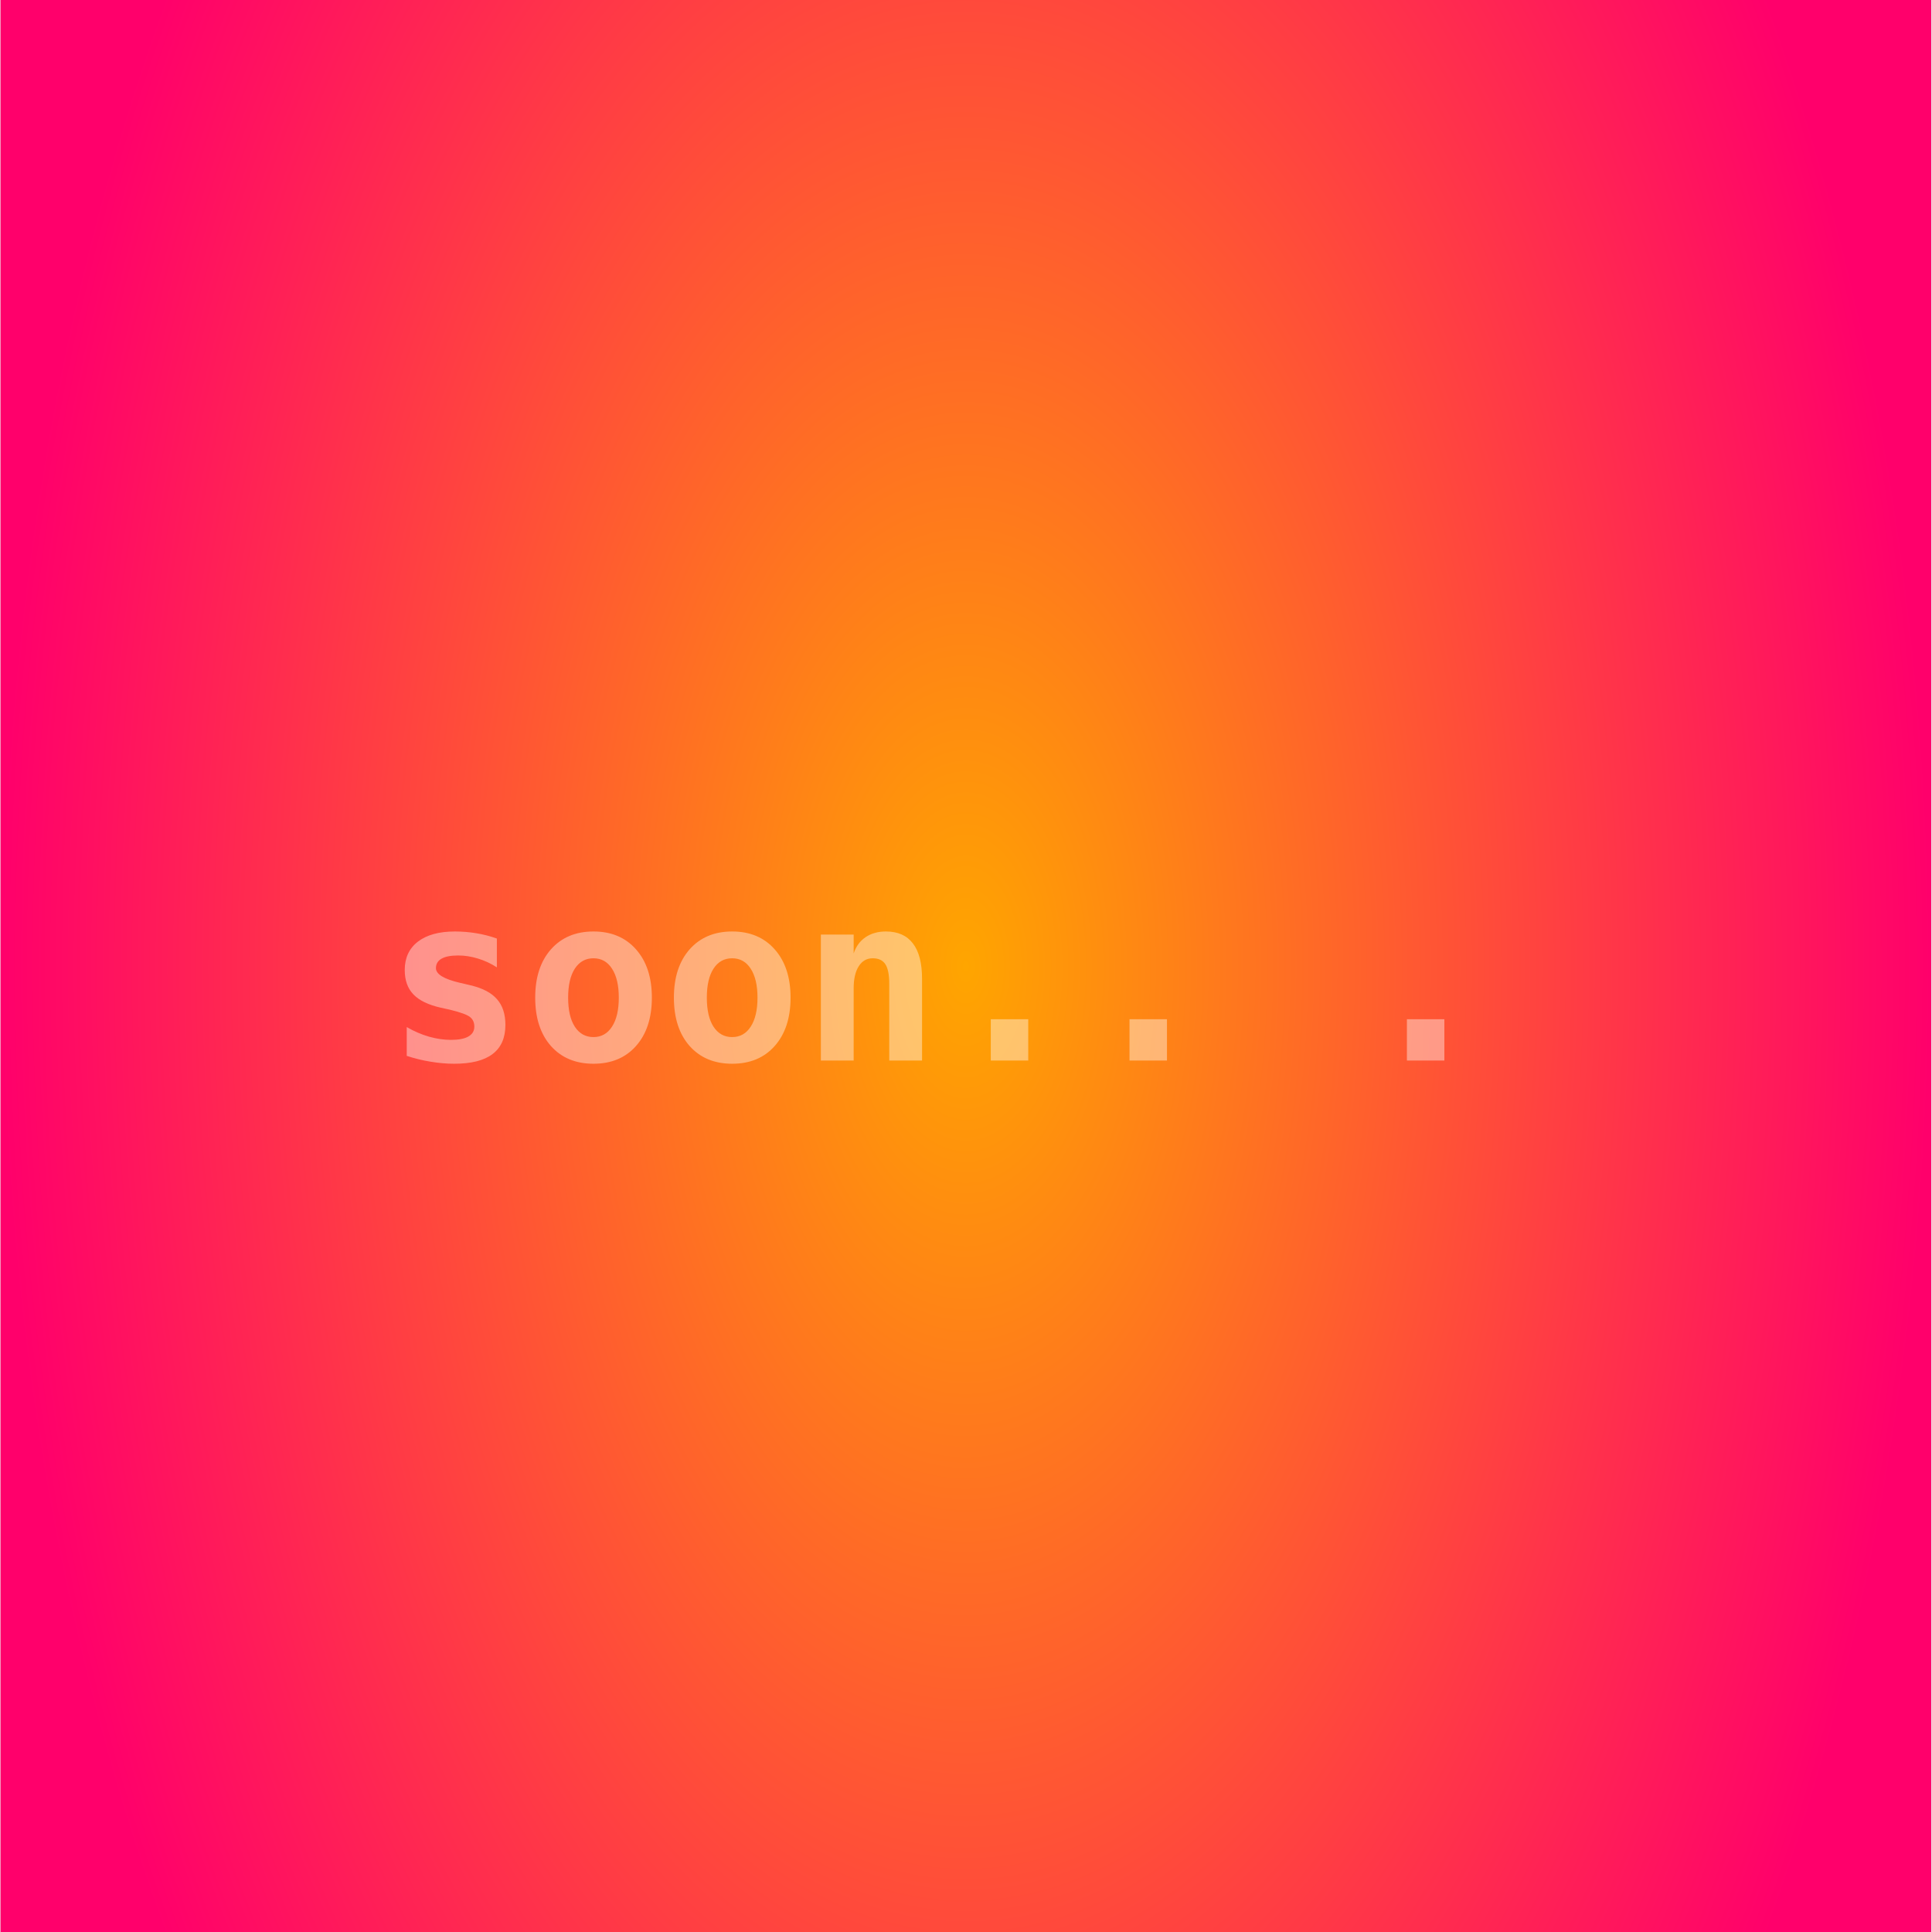
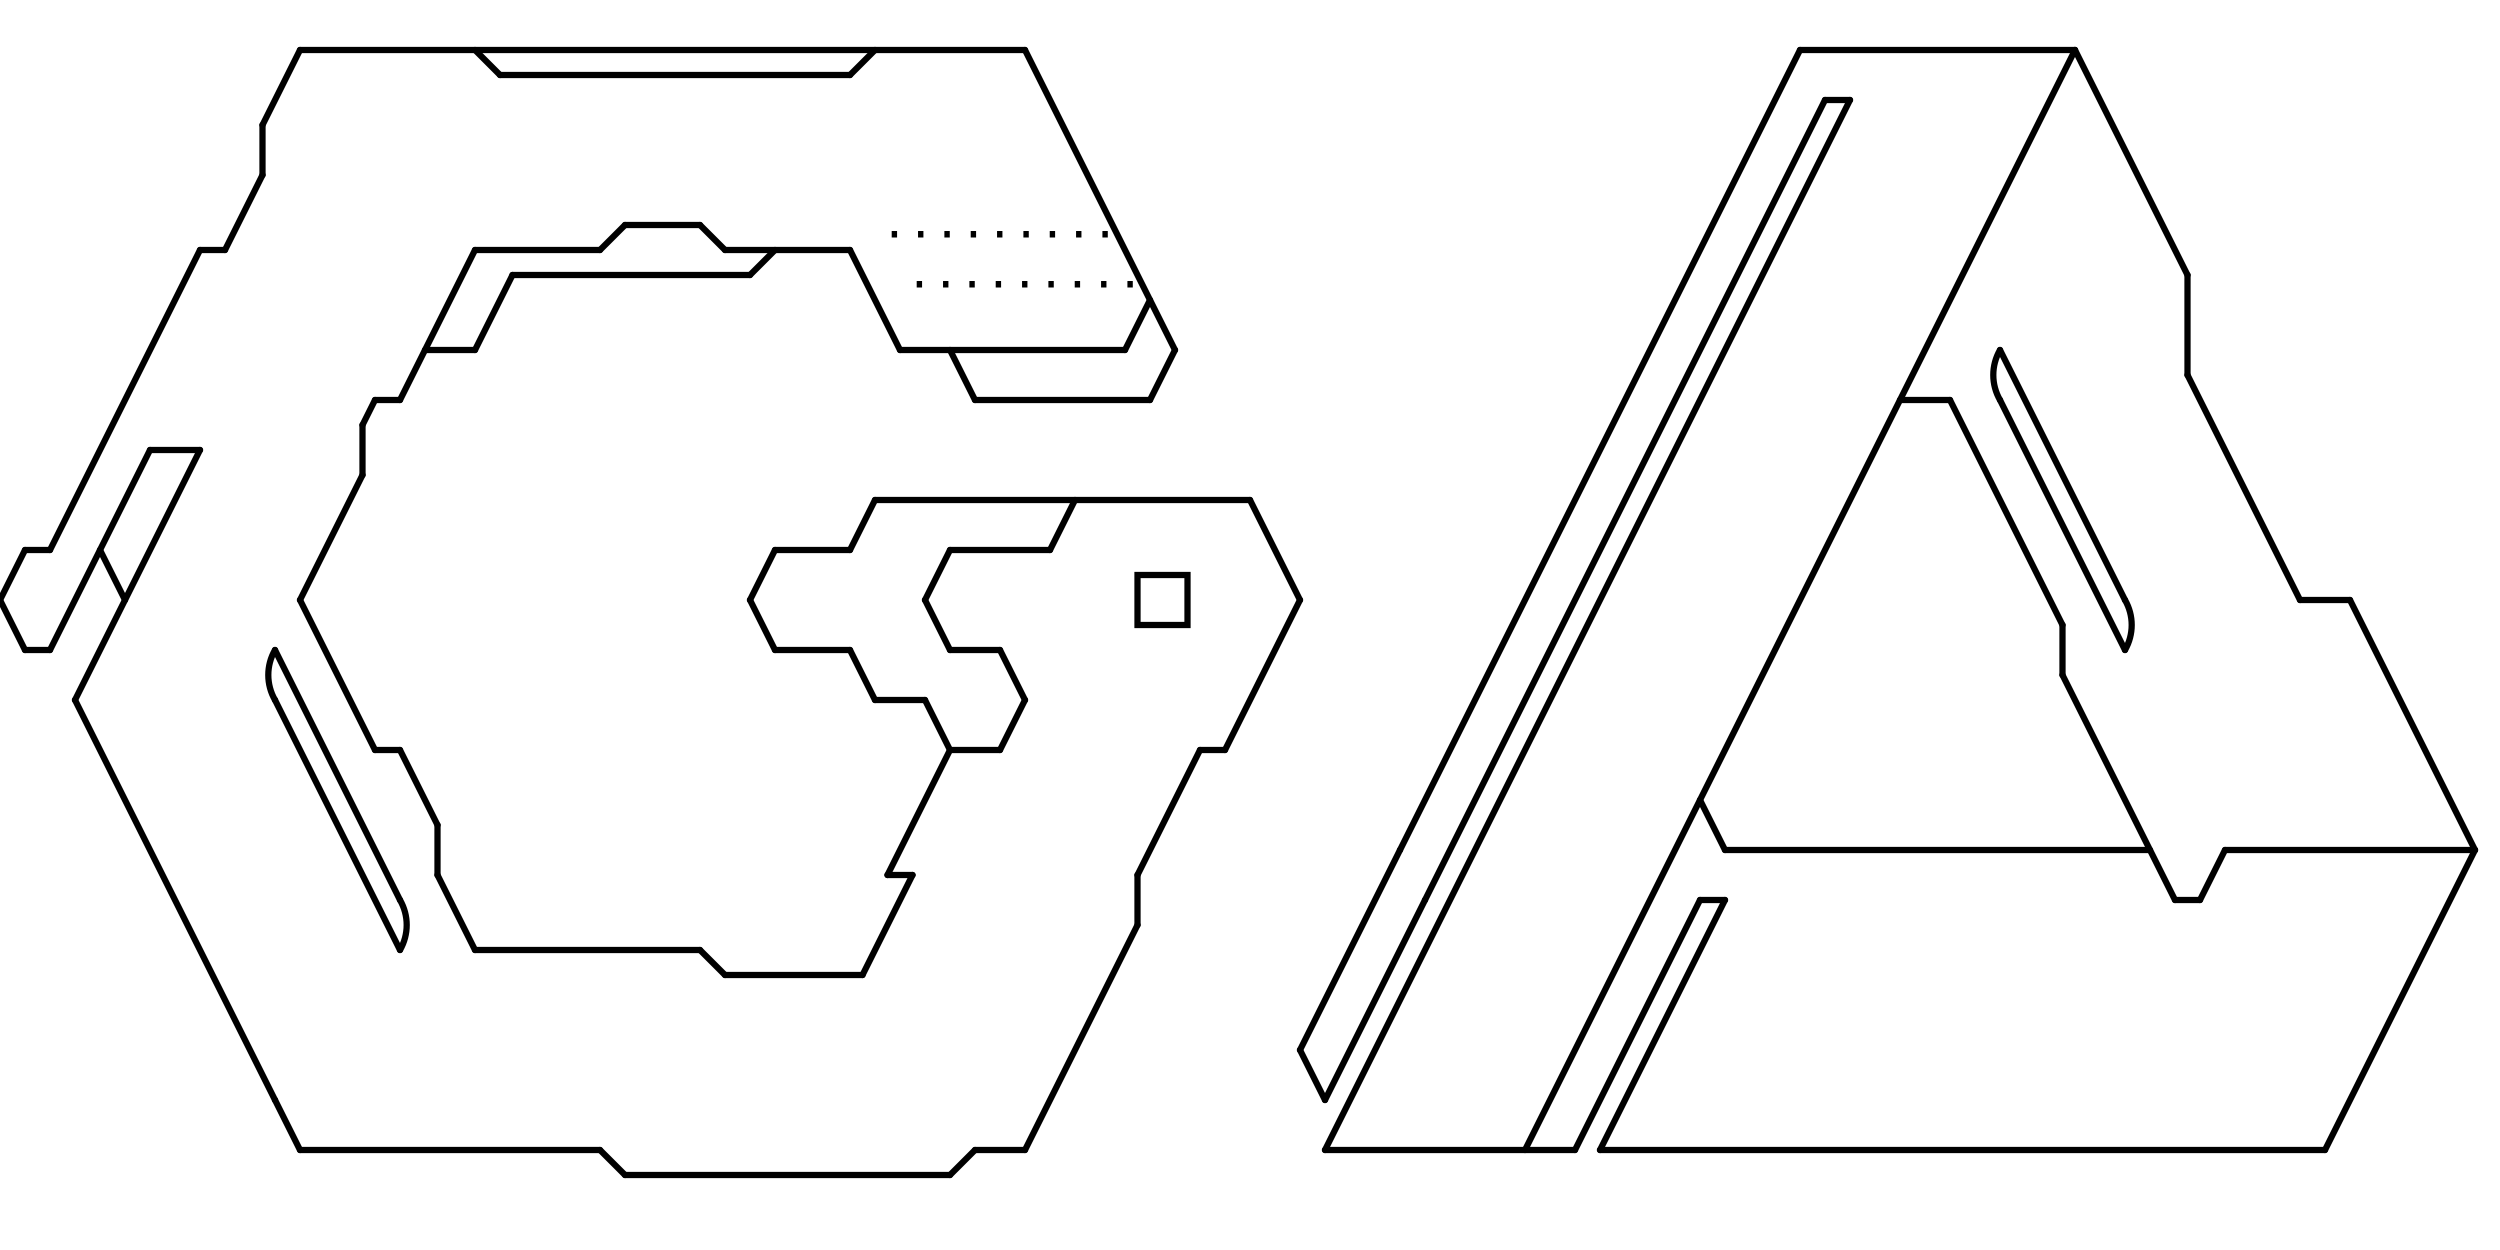
- <svg xmlns="http://www.w3.org/2000/svg" version="1.1" width="480" height="480" viewBox="0 0 480 480" xml:space="preserve">
+ <svg xmlns="http://www.w3.org/2000/svg" width="800" height="400" class="svgbob">
+   <style>.svgbob line, .svgbob path, .svgbob circle, .svgbob rect, .svgbob polygon {
+ 		stroke: black;
+ 		stroke-width: 2;
+ 		stroke-opacity: 1;
+ 		fill-opacity: 1;
+ 		stroke-linecap: round;
+ 		stroke-linejoin: miter;
+ 	}
+ 	.svgbob text {
+ 		white-space: pre;
+ 		fill: black;
+ 		font-family: Iosevka Fixed, monospace;
+ 		font-size: 14px;
+ 	}
+ 	.svgbob rect.backdrop {
+ 		stroke: none;
+ 		fill: white;
+ 	}
+ 	.svgbob .broken {
+ 		stroke-dasharray: 8;
+ 	}
+ 	.svgbob .filled {
+ 		fill: black;
+ 	}
+ 	.svgbob .bg_filled {
+ 		fill: white;
+ 		stroke-width: 1;
+ 	}
+ 	.svgbob .nofill {
+ 		fill: white;
+ 	}
+ 	.svgbob .end_marked_arrow {
+ 		marker-end: url(#arrow);
+ 	}
+ 	.svgbob .start_marked_arrow {
+ 		marker-start: url(#arrow);
+ 	}
+ 	.svgbob .end_marked_diamond {
+ 		marker-end: url(#diamond);
+ 	}
+ 	.svgbob .start_marked_diamond {
+ 		marker-start: url(#diamond);
+ 	}
+ 	.svgbob .end_marked_circle {
+ 		marker-end: url(#circle);
+ 	}
+ 	.svgbob .start_marked_circle {
+ 		marker-start: url(#circle);
+ 	}
+ 	.svgbob .end_marked_open_circle {
+ 		marker-end: url(#open_circle);
+ 	}
+ 	.svgbob .start_marked_open_circle {
+ 		marker-start: url(#open_circle);
+ 	}
+ 	.svgbob .end_marked_big_open_circle {
+ 		marker-end: url(#big_open_circle);
+ 	}
+ 	.svgbob .start_marked_big_open_circle {
+ 		marker-start: url(#big_open_circle);
+ 	}				</style>
  <defs>
- </defs>
-   <g transform="matrix(5.33 0 0 9.61 239.97 240.13)">
-     <radialGradient id="SVGID_126" gradientUnits="userSpaceOnUse" gradientTransform="matrix(1 0 0 1 -45 -25)" cx="45" cy="25" r="45" fx="45" fy="25">
-       <stop offset="0%" style="stop-color:rgba(255, 165, 0, 1);" />
-       <stop offset="100%" style="stop-color:rgba(255, 0, 107, 1);" />
-     </radialGradient>
-     <rect style="stroke: none; stroke-width: 0; stroke-dasharray: none; stroke-linecap: butt; stroke-dashoffset: 0; stroke-linejoin: miter; stroke-miterlimit: 4; fill: url(#SVGID_126); fill-rule: nonzero; opacity: 1;" x="-45" y="-25" rx="0" ry="0" width="90" height="50" />
-   </g>
-   <g transform="matrix(2.12 0 0 2.12 246.87 245.51)" style="">
-     <text xml:space="preserve" font-family="'Lucida Console', Monaco, monospace" font-size="27" font-style="normal" font-weight="bold" style="stroke: rgb(198,76,76); stroke-opacity: 0; stroke-width: 0; stroke-dasharray: none; stroke-linecap: butt; stroke-dashoffset: 0; stroke-linejoin: miter; stroke-miterlimit: 4; fill: rgb(255,255,255); fill-opacity: 0.41; fill-rule: nonzero; opacity: 1; white-space: pre;">
-       <tspan x="-71.28" y="8.48" style="stroke-width: 1; font-style: normal; ">soon.. .</tspan>
-     </text>
+     <marker id="arrow" viewBox="-2 -2 8 8" refX="4" refY="2" markerWidth="7" markerHeight="7" orient="auto-start-reverse">
+       <polygon points="0,0 0,4 4,2 0,0" />
+     </marker>
+     <marker id="diamond" viewBox="-2 -2 8 8" refX="4" refY="2" markerWidth="7" markerHeight="7" orient="auto-start-reverse">
+       <polygon points="0,2 2,0 4,2 2,4 0,2" />
+     </marker>
+     <marker id="circle" viewBox="0 0 8 8" refX="4" refY="4" markerWidth="7" markerHeight="7" orient="auto-start-reverse">
+       <circle cx="4" cy="4" r="2" class="filled" />
+     </marker>
+     <marker id="open_circle" viewBox="0 0 8 8" refX="4" refY="4" markerWidth="7" markerHeight="7" orient="auto-start-reverse">
+       <circle cx="4" cy="4" r="2" class="bg_filled" />
+     </marker>
+     <marker id="big_open_circle" viewBox="0 0 8 8" refX="4" refY="4" markerWidth="7" markerHeight="7" orient="auto-start-reverse">
+       <circle cx="4" cy="4" r="3" class="bg_filled" />
+     </marker>
+   </defs>
+   <rect class="backdrop" x="0" y="0" width="800" height="400" />
+   <rect x="364" y="184" width="16" height="16" class="solid nofill" rx="0" />
+   <text x="282" y="76">.........</text>
+   <text x="290" y="92">.........</text>
+   <g>
+     <line x1="96" y1="16" x2="328" y2="16" class="solid" />
+     <line x1="96" y1="16" x2="84" y2="40" class="solid" />
+     <line x1="152" y1="16" x2="160" y2="24" class="solid" />
+     <line x1="160" y1="24" x2="272" y2="24" class="solid" />
+     <line x1="280" y1="16" x2="272" y2="24" class="solid" />
+     <line x1="328" y1="16" x2="376" y2="112" class="solid" />
+     <line x1="84" y1="40" x2="84" y2="56" class="solid" />
+     <line x1="84" y1="56" x2="72" y2="80" class="solid" />
+     <line x1="64" y1="80" x2="72" y2="80" class="solid" />
+     <line x1="64" y1="80" x2="16" y2="176" class="solid" />
+     <line x1="8" y1="176" x2="16" y2="176" class="solid" />
+     <line x1="8" y1="176" x2="0" y2="192" class="solid" />
+     <line x1="0" y1="192" x2="8" y2="208" class="solid" />
+     <line x1="152" y1="80" x2="192" y2="80" class="solid" />
+     <line x1="200" y1="72" x2="192" y2="80" class="solid" />
+     <line x1="200" y1="72" x2="224" y2="72" class="solid" />
+     <line x1="224" y1="72" x2="232" y2="80" class="solid" />
+     <line x1="232" y1="80" x2="272" y2="80" class="solid" />
+     <line x1="152" y1="80" x2="128" y2="128" class="solid" />
+     <line x1="272" y1="80" x2="288" y2="112" class="solid" />
+     <line x1="288" y1="112" x2="360" y2="112" class="solid" />
+     <line x1="368" y1="96" x2="360" y2="112" class="solid" />
+     <line x1="120" y1="128" x2="128" y2="128" class="solid" />
+     <line x1="304" y1="112" x2="312" y2="128" class="solid" />
+     <line x1="312" y1="128" x2="368" y2="128" class="solid" />
+     <line x1="376" y1="112" x2="368" y2="128" class="solid" />
+     <line x1="120" y1="128" x2="116" y2="136" class="solid" />
+     <line x1="116" y1="136" x2="116" y2="152" class="solid" />
+     <line x1="116" y1="152" x2="96" y2="192" class="solid" />
+     <line x1="96" y1="192" x2="120" y2="240" class="solid" />
+     <line x1="120" y1="240" x2="128" y2="240" class="solid" />
+     <line x1="128" y1="240" x2="140" y2="264" class="solid" />
+     <line x1="140" y1="264" x2="140" y2="280" class="solid" />
+     <line x1="140" y1="280" x2="152" y2="304" class="solid" />
+     <line x1="152" y1="304" x2="224" y2="304" class="solid" />
+     <line x1="224" y1="304" x2="232" y2="312" class="solid" />
+     <line x1="164" y1="88" x2="240" y2="88" class="solid" />
+     <line x1="164" y1="88" x2="152" y2="112" class="solid" />
+     <line x1="248" y1="80" x2="240" y2="88" class="solid" />
+     <line x1="136" y1="112" x2="152" y2="112" class="solid" />
+     <line x1="48" y1="144" x2="64" y2="144" class="solid" />
+     <line x1="48" y1="144" x2="16" y2="208" class="solid" />
+     <line x1="64" y1="144" x2="24" y2="224" class="solid" />
+     <line x1="32" y1="176" x2="40" y2="192" class="solid" />
+     <line x1="8" y1="208" x2="16" y2="208" class="solid" />
+     <line x1="24" y1="224" x2="88" y2="352" class="solid" />
+     <line x1="88" y1="352" x2="96" y2="368" class="solid" />
+     <line x1="96" y1="368" x2="192" y2="368" class="solid" />
+     <line x1="192" y1="368" x2="200" y2="376" class="solid" />
+     <line x1="200" y1="376" x2="304" y2="376" class="solid" />
+     <line x1="280" y1="160" x2="400" y2="160" class="solid" />
+     <line x1="400" y1="160" x2="416" y2="192" class="solid" />
+     <line x1="416" y1="192" x2="392" y2="240" class="solid" />
+     <line x1="384" y1="240" x2="392" y2="240" class="solid" />
+     <line x1="384" y1="240" x2="364" y2="280" class="solid" />
+     <line x1="364" y1="280" x2="364" y2="296" class="solid" />
+     <line x1="364" y1="296" x2="328" y2="368" class="solid" />
+     <line x1="312" y1="368" x2="328" y2="368" class="solid" />
+     <line x1="312" y1="368" x2="304" y2="376" class="solid" />
+     <line x1="248" y1="176" x2="272" y2="176" class="solid" />
+     <line x1="280" y1="160" x2="272" y2="176" class="solid" />
+     <line x1="248" y1="176" x2="240" y2="192" class="solid" />
+     <line x1="240" y1="192" x2="248" y2="208" class="solid" />
+     <line x1="248" y1="208" x2="272" y2="208" class="solid" />
+     <line x1="272" y1="208" x2="280" y2="224" class="solid" />
+     <line x1="280" y1="224" x2="296" y2="224" class="solid" />
+     <line x1="296" y1="224" x2="304" y2="240" class="solid" />
+     <line x1="304" y1="240" x2="320" y2="240" class="solid" />
+     <line x1="304" y1="240" x2="284" y2="280" class="solid" />
+     <line x1="284" y1="280" x2="292" y2="280" class="solid" />
+     <line x1="292" y1="280" x2="276" y2="312" class="solid" />
+     <line x1="232" y1="312" x2="276" y2="312" class="solid" />
+     <line x1="304" y1="176" x2="336" y2="176" class="solid" />
+     <line x1="344" y1="160" x2="336" y2="176" class="solid" />
+     <line x1="304" y1="176" x2="296" y2="192" class="solid" />
+     <line x1="296" y1="192" x2="304" y2="208" class="solid" />
+     <line x1="304" y1="208" x2="320" y2="208" class="solid" />
+     <line x1="320" y1="208" x2="328" y2="224" class="solid" />
+     <line x1="328" y1="224" x2="320" y2="240" class="solid" />
+   </g>
+   <g>
+     <path d="M 88,208 A 16,16 0,0,0 88,224" class="nofill" />
+     <line x1="88" y1="208" x2="128" y2="288" class="solid" />
+     <line x1="88" y1="224" x2="128" y2="304" class="solid" />
+     <path d="M 128,288 A 16,16 0,0,1 128,304" class="nofill" />
+   </g>
+   <g>
+     <line x1="576" y1="16" x2="664" y2="16" class="solid" />
+     <line x1="576" y1="16" x2="448" y2="272" class="solid" />
+     <line x1="664" y1="16" x2="488" y2="368" class="solid" />
+     <line x1="664" y1="16" x2="700" y2="88" class="solid" />
+     <line x1="700" y1="88" x2="700" y2="120" class="solid" />
+     <line x1="608" y1="128" x2="624" y2="128" class="solid" />
+     <line x1="700" y1="120" x2="736" y2="192" class="solid" />
+     <line x1="624" y1="128" x2="660" y2="200" class="solid" />
+     <line x1="736" y1="192" x2="752" y2="192" class="solid" />
+     <line x1="660" y1="200" x2="660" y2="216" class="solid" />
+     <line x1="752" y1="192" x2="792" y2="272" class="solid" />
+     <line x1="660" y1="216" x2="696" y2="288" class="solid" />
+     <line x1="544" y1="256" x2="552" y2="272" class="solid" />
+     <line x1="552" y1="272" x2="688" y2="272" class="solid" />
+     <line x1="712" y1="272" x2="792" y2="272" class="solid" />
+     <line x1="448" y1="272" x2="416" y2="336" class="solid" />
+     <line x1="696" y1="288" x2="704" y2="288" class="solid" />
+     <line x1="712" y1="272" x2="704" y2="288" class="solid" />
+     <line x1="792" y1="272" x2="744" y2="368" class="solid" />
+     <line x1="584" y1="32" x2="592" y2="32" class="solid" />
+     <line x1="584" y1="32" x2="456" y2="288" class="solid" />
+     <line x1="592" y1="32" x2="424" y2="368" class="solid" />
+     <line x1="456" y1="288" x2="424" y2="352" class="solid" />
+     <line x1="416" y1="336" x2="424" y2="352" class="solid" />
+     <line x1="544" y1="288" x2="552" y2="288" class="solid" />
+     <line x1="544" y1="288" x2="504" y2="368" class="solid" />
+     <line x1="552" y1="288" x2="512" y2="368" class="solid" />
+     <line x1="424" y1="368" x2="504" y2="368" class="solid" />
+     <line x1="512" y1="368" x2="744" y2="368" class="solid" />
+   </g>
+   <g>
+     <path d="M 640,112 A 16,16 0,0,0 640,128" class="nofill" />
+     <line x1="640" y1="112" x2="680" y2="192" class="solid" />
+     <line x1="640" y1="128" x2="680" y2="208" class="solid" />
+     <path d="M 680,192 A 16,16 0,0,1 680,208" class="nofill" />
  </g>
</svg>
